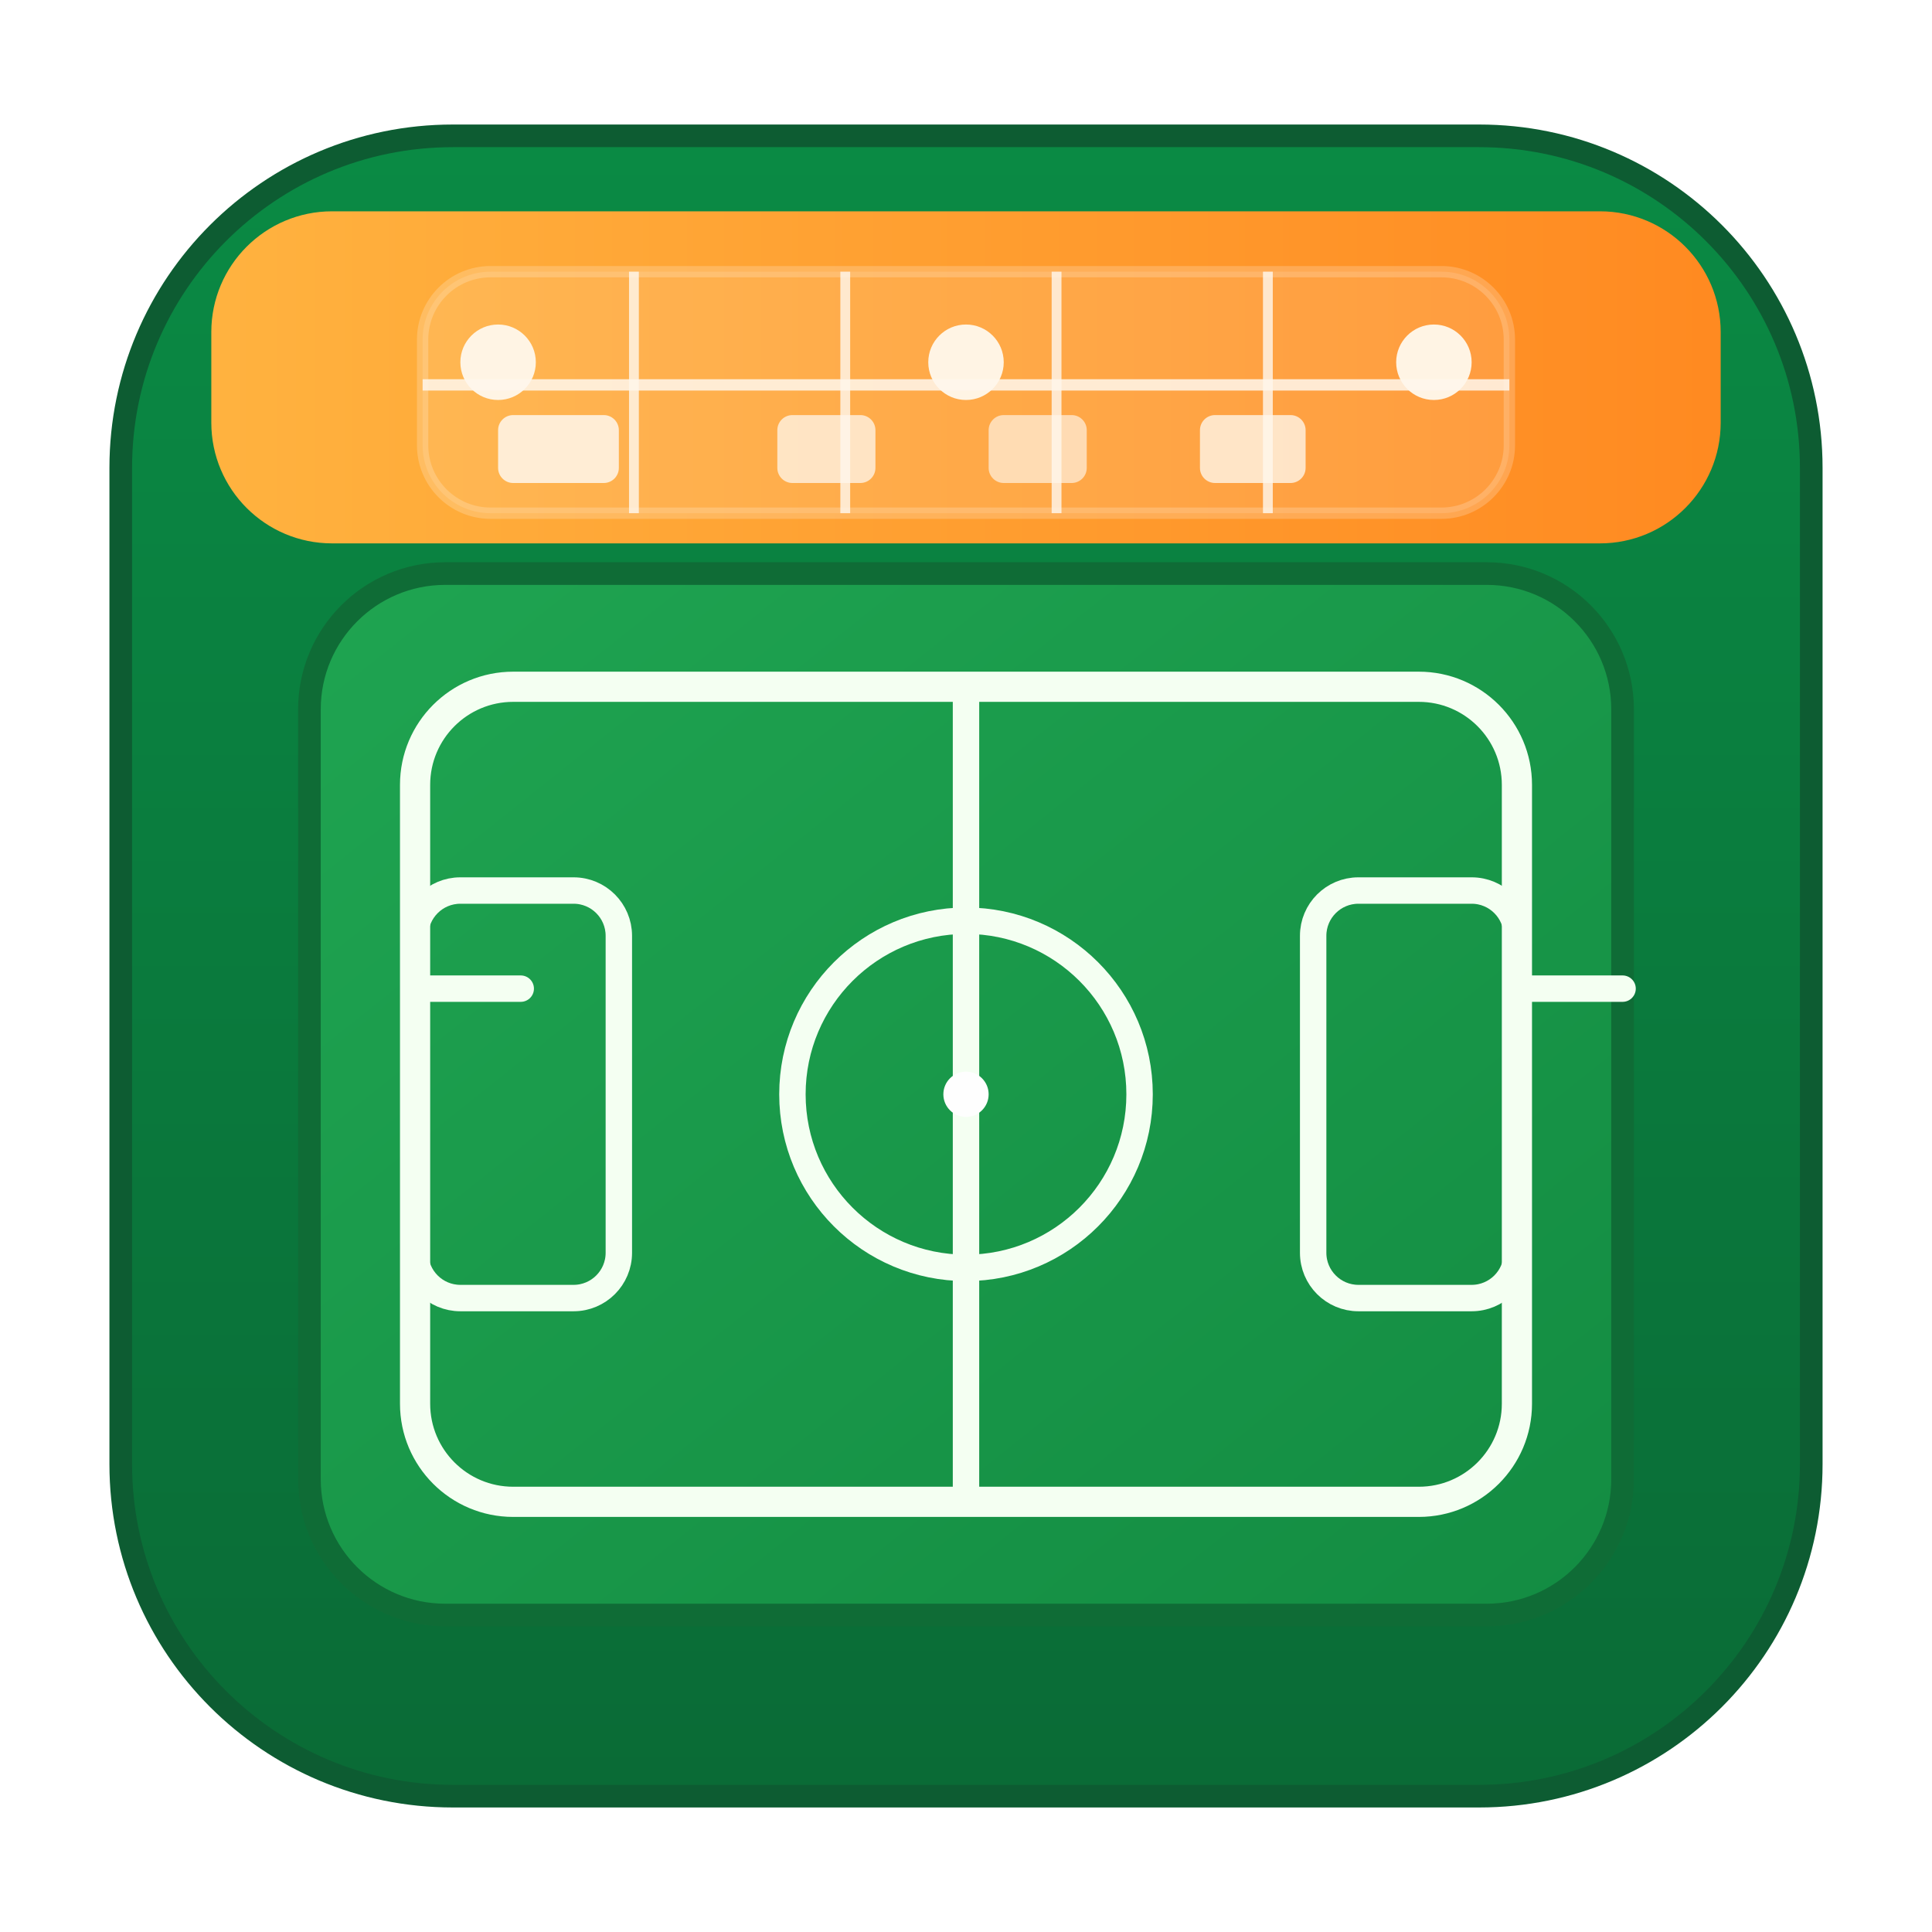
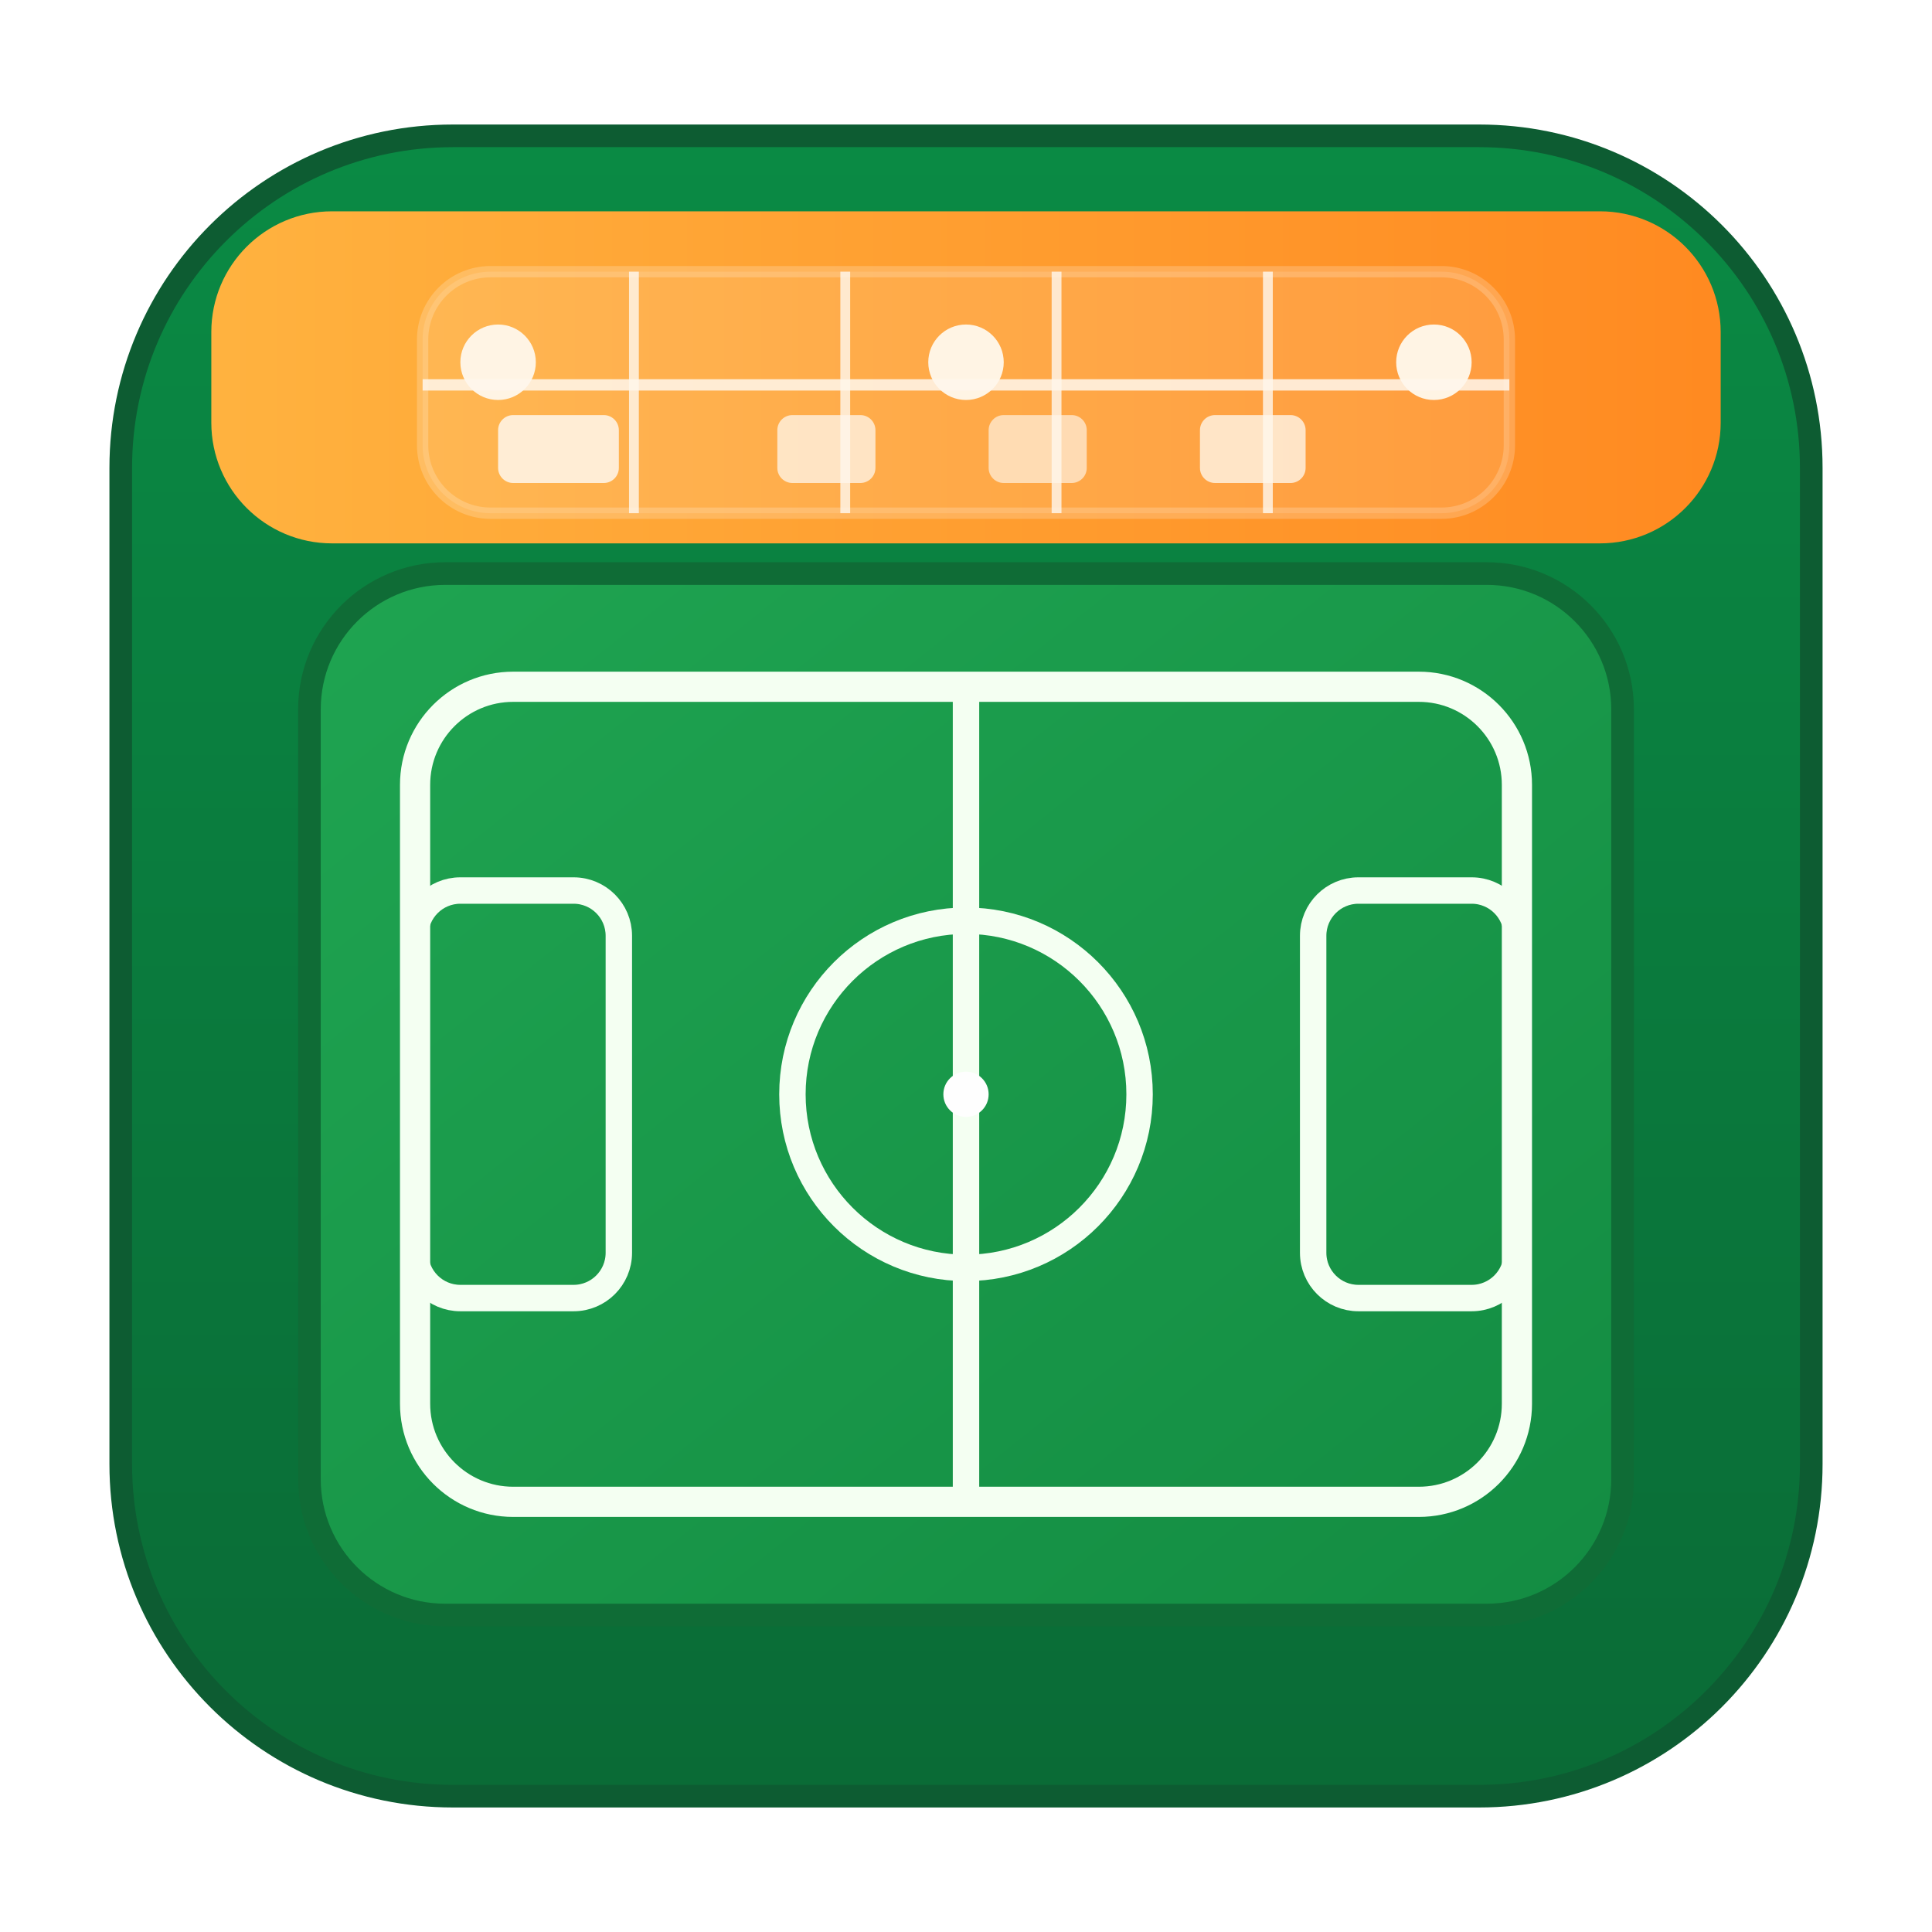
<svg xmlns="http://www.w3.org/2000/svg" viewBox="0 0 512 512" role="img" aria-label="Kalender und Fußballfeld Logo">
  <defs>
    <linearGradient id="card" x1="0" x2="0" y1="0" y2="1">
      <stop offset="0%" stop-color="#0a8a44" />
      <stop offset="100%" stop-color="#0a6b36" />
    </linearGradient>
    <linearGradient id="header" x1="0" x2="1" y1="0" y2="0">
      <stop offset="0%" stop-color="#ffb23f" />
      <stop offset="100%" stop-color="#ff8a21" />
    </linearGradient>
    <linearGradient id="field" x1="0" x2="1" y1="0" y2="1">
      <stop offset="0%" stop-color="#1fa451" />
      <stop offset="100%" stop-color="#138c42" />
    </linearGradient>
  </defs>
  <rect x="32" y="36" width="448" height="440" rx="88" fill="url(#card)" stroke="#0d5c32" stroke-width="6" />
  <rect x="56" y="56" width="400" height="88" rx="32" fill="url(#header)" />
  <circle cx="132" cy="96" r="10" fill="#fff3e0" />
  <circle cx="256" cy="96" r="10" fill="#fff3e0" />
  <circle cx="380" cy="96" r="10" fill="#fff3e0" />
  <rect x="112" y="72" width="288" height="64" rx="18" fill="rgba(255,255,255,0.12)" stroke="rgba(255,255,255,0.2)" stroke-width="3" />
  <path d="M112 102h288" stroke="#fff7ec" stroke-width="3" opacity="0.85" />
  <g stroke="#fff7ec" stroke-width="2.6" opacity="0.82">
    <line x1="168" y1="72" x2="168" y2="136" />
    <line x1="224" y1="72" x2="224" y2="136" />
    <line x1="280" y1="72" x2="280" y2="136" />
    <line x1="336" y1="72" x2="336" y2="136" />
  </g>
  <rect x="132" y="110" width="32" height="18" rx="4" fill="#fff7ec" opacity="0.85" />
  <rect x="206" y="110" width="26" height="18" rx="4" fill="#fff7ec" opacity="0.75" />
  <rect x="262" y="110" width="26" height="18" rx="4" fill="#fff7ec" opacity="0.65" />
  <rect x="318" y="110" width="28" height="18" rx="4" fill="#fff7ec" opacity="0.78" />
  <rect x="82" y="152" width="348" height="276" rx="36" fill="url(#field)" stroke="#0f6c36" stroke-width="6" />
  <rect x="110" y="182" width="292" height="216" rx="26" fill="none" stroke="#f4fff2" stroke-width="8" />
  <line x1="256" y1="182" x2="256" y2="398" stroke="#f4fff2" stroke-width="7" />
  <circle cx="256" cy="290" r="46" fill="none" stroke="#f4fff2" stroke-width="7" />
  <circle cx="256" cy="290" r="6" fill="#fefefe" />
  <rect x="110" y="236" width="54" height="108" rx="12" fill="none" stroke="#f4fff2" stroke-width="7" />
  <rect x="348" y="236" width="54" height="108" rx="12" fill="none" stroke="#f4fff2" stroke-width="7" />
-   <path d="M110 262h28" stroke="#f4fff2" stroke-width="7" stroke-linecap="round" />
-   <path d="M402 262h28" stroke="#f4fff2" stroke-width="7" stroke-linecap="round" />
</svg>
